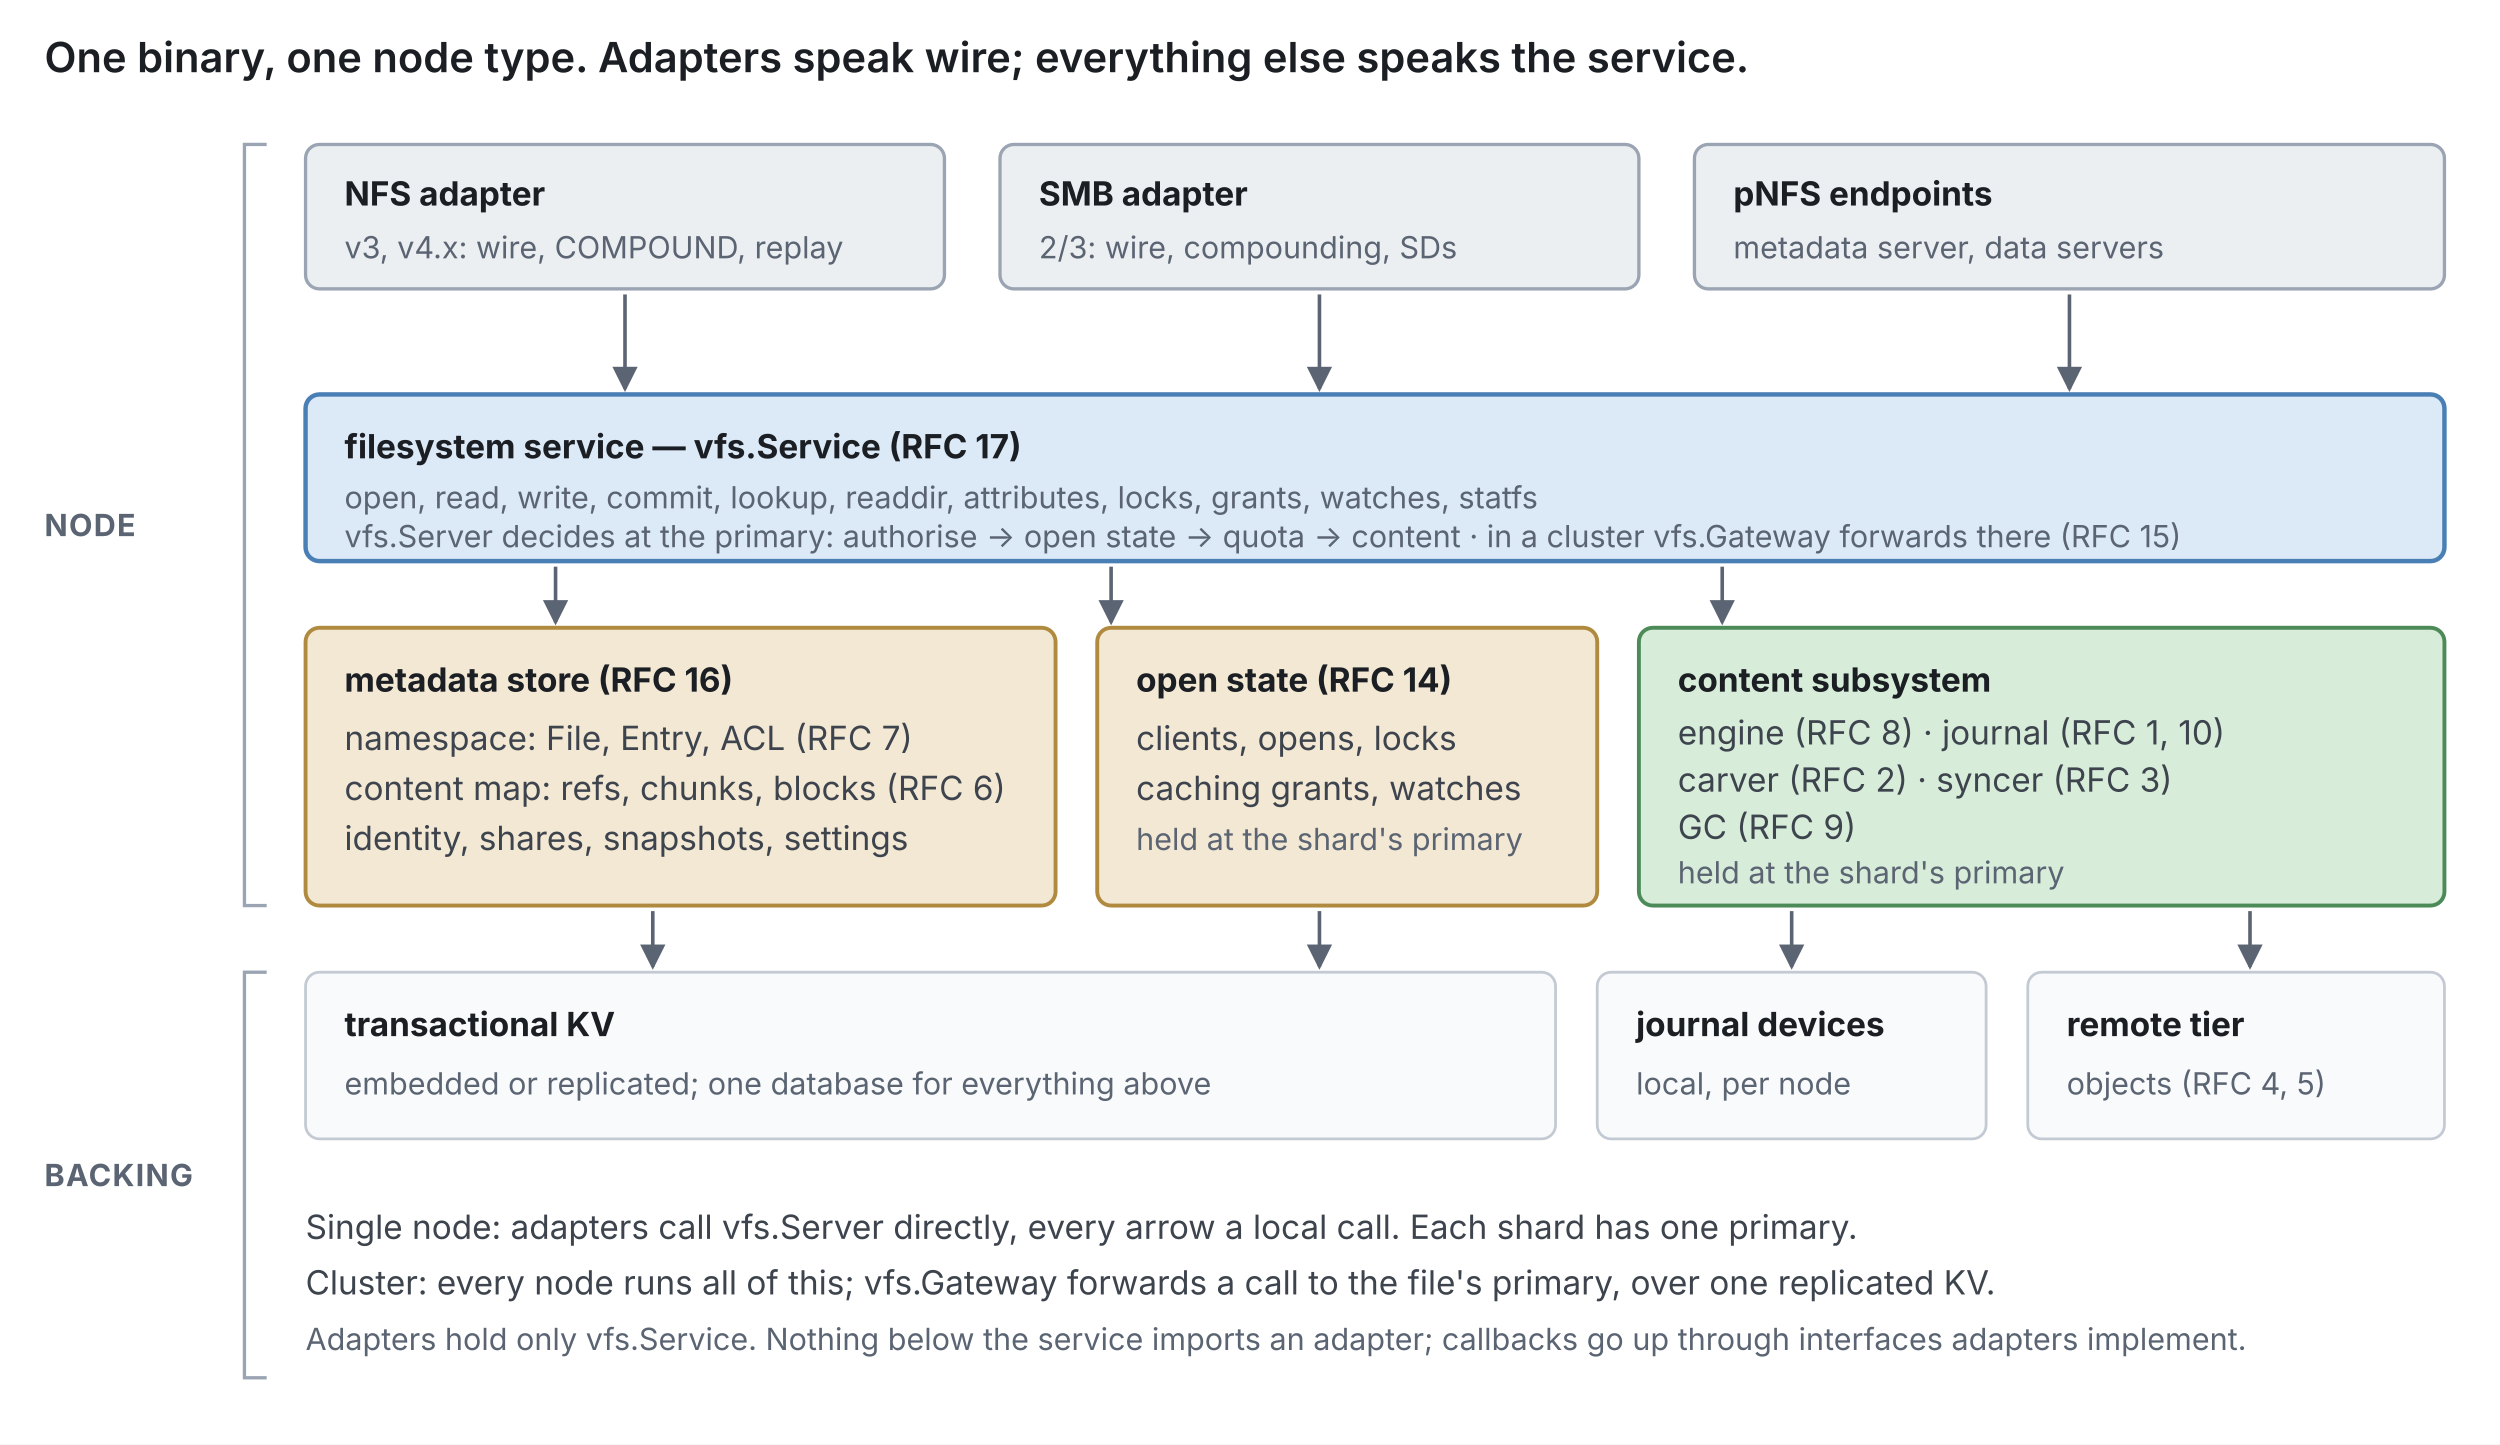
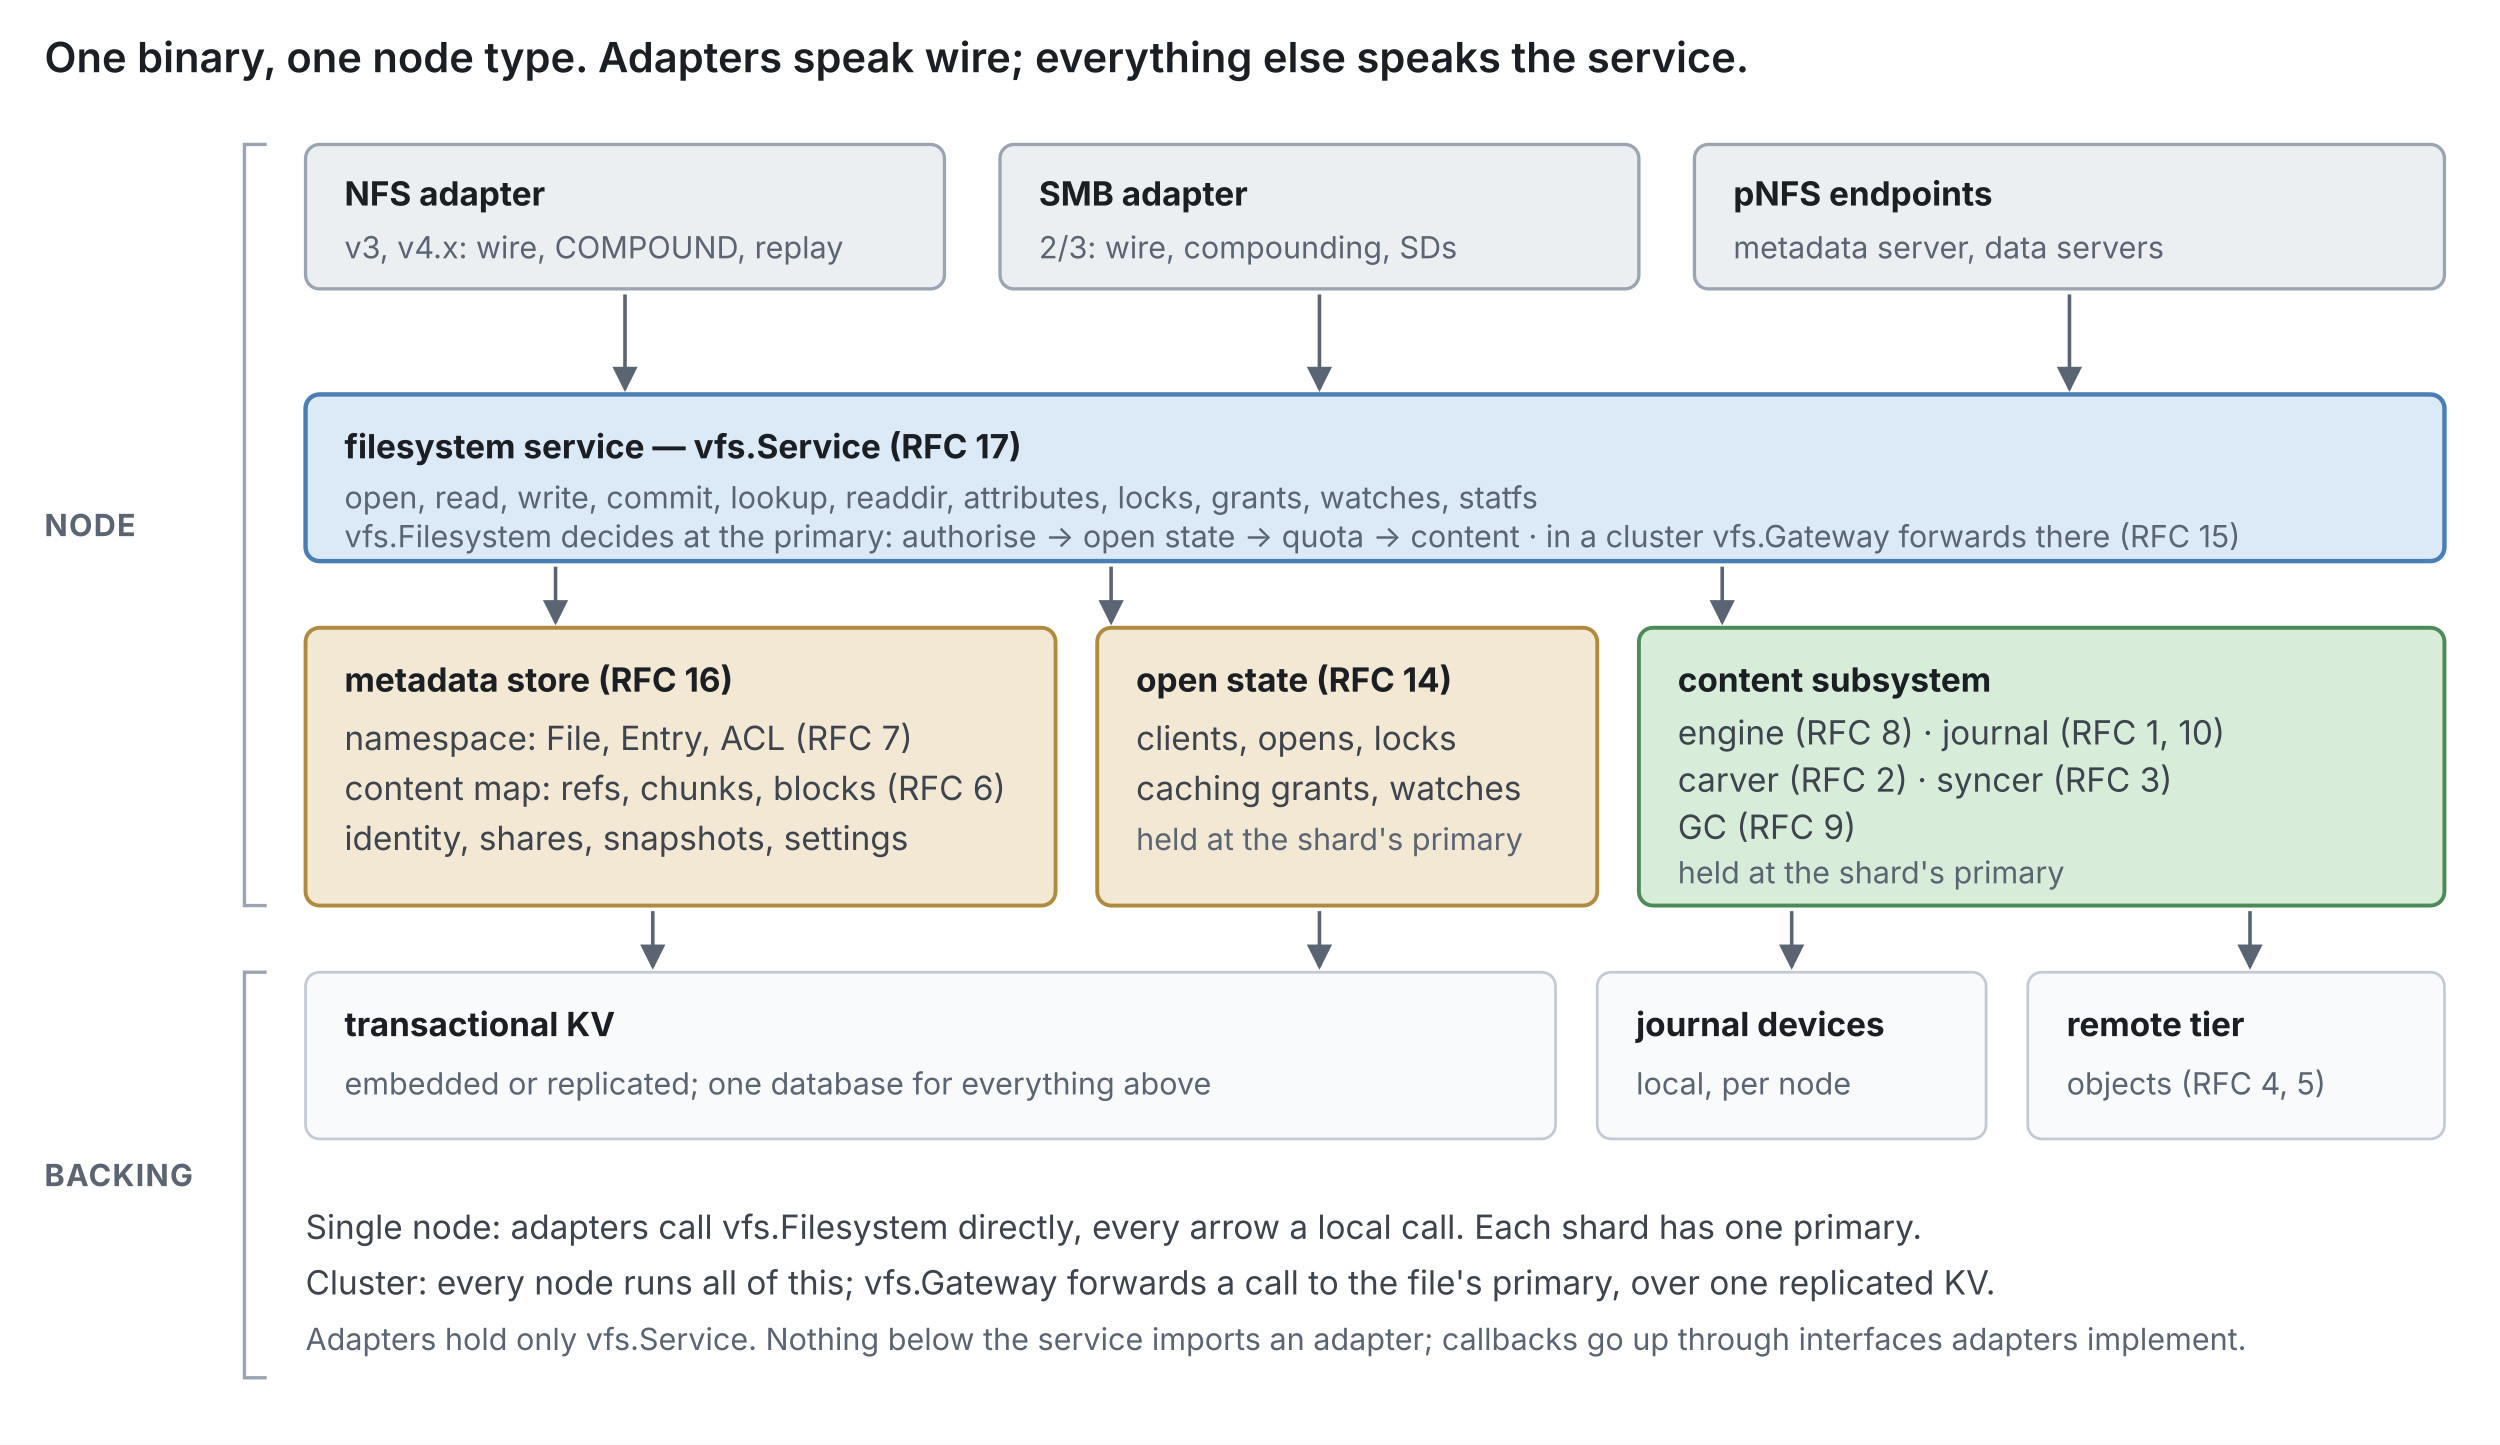
<svg xmlns="http://www.w3.org/2000/svg" viewBox="0 0 900 520" width="900" height="520" font-family="system-ui,-apple-system,Segoe UI,sans-serif">
  <defs>
    <style>
      .t{font-size:15px;font-weight:600;fill:#1b1f24}.h{font-size:12px;font-weight:700;fill:#1b1f24}
      .l{font-size:12px;fill:#3d444d}.s{font-size:11px;fill:#5b6472}
      .m{font-family:ui-monospace,SFMono-Regular,Menlo,monospace;font-size:11px;fill:#1b1f24}
      .ada{fill:#eceff2;stroke:#9aa4b2;stroke-width:1.2}
      .vfs{fill:#dce9f7;stroke:#4a7fb5;stroke-width:1.6}
      .meta{fill:#f3e8d4;stroke:#b08a3e;stroke-width:1.4}
      .data{fill:#d7ecd9;stroke:#4c8a58;stroke-width:1.4}
      .ext{fill:#f9fafb;stroke:#c3cad3;stroke-width:1}
      .role{font-size:11px;font-weight:700;fill:#5b6472;letter-spacing:.04em}
      .arr{stroke:#5b6472;stroke-width:1.3;fill:none;marker-end:url(#a)}
      .brk{stroke:#9aa4b2;stroke-width:1.2;fill:none}
    </style>
    <marker id="a" viewBox="0 0 8 8" refX="7" refY="4" markerWidth="7" markerHeight="7" orient="auto">
      <path d="M0,0 L8,4 L0,8 z" fill="#5b6472" />
    </marker>
  </defs>
  <rect width="900" height="520" fill="#ffffff" />
  <text x="16" y="26" class="t">One binary, one node type. Adapters speak wire; everything else speaks the service.</text>
  <path d="M96,52 L88,52 L88,326 L96,326" class="brk" />
  <text x="16" y="193" class="role">NODE</text>
  <path d="M96,350 L88,350 L88,496 L96,496" class="brk" />
  <text x="16" y="427" class="role">BACKING</text>
  <rect x="110" y="52" width="230" height="52" rx="5" class="ada" />
  <text x="124" y="74" class="h">NFS adapter</text>
  <text x="124" y="93" class="s">v3, v4.x: wire, COMPOUND, replay</text>
  <rect x="360" y="52" width="230" height="52" rx="5" class="ada" />
  <text x="374" y="74" class="h">SMB adapter</text>
  <text x="374" y="93" class="s">2/3: wire, compounding, SDs</text>
  <rect x="610" y="52" width="270" height="52" rx="5" class="ada" />
  <text x="624" y="74" class="h">pNFS endpoints</text>
  <text x="624" y="93" class="s">metadata server, data servers</text>
  <path d="M225,106 L225,140" class="arr" />
  <path d="M475,106 L475,140" class="arr" />
  <path d="M745,106 L745,140" class="arr" />
  <rect x="110" y="142" width="770" height="60" rx="5" class="vfs" />
  <text x="124" y="165" class="h">filesystem service — vfs.Service (RFC 17)</text>
  <text x="124" y="183" class="s">open, read, write, commit, lookup, readdir, attributes, locks, grants, watches, statfs</text>
-   <text x="124" y="197" class="s">vfs.Server decides at the primary: authorise → open state → quota → content · in a cluster vfs.Gateway forwards there (RFC 15)</text>
+   <text x="124" y="197" class="s">vfs.Filesystem decides at the primary: authorise → open state → quota → content · in a cluster vfs.Gateway forwards there (RFC 15)</text>
  <path d="M200,204 L200,224" class="arr" />
  <path d="M400,204 L400,224" class="arr" />
  <path d="M620,204 L620,224" class="arr" />
  <rect x="110" y="226" width="270" height="100" rx="5" class="meta" />
  <text x="124" y="249" class="h">metadata store (RFC 16)</text>
  <text x="124" y="270" class="l">namespace: File, Entry, ACL (RFC 7)</text>
  <text x="124" y="288" class="l">content map: refs, chunks, blocks (RFC 6)</text>
  <text x="124" y="306" class="l">identity, shares, snapshots, settings</text>
  <rect x="395" y="226" width="180" height="100" rx="5" class="meta" />
  <text x="409" y="249" class="h">open state (RFC 14)</text>
  <text x="409" y="270" class="l">clients, opens, locks</text>
  <text x="409" y="288" class="l">caching grants, watches</text>
  <text x="409" y="306" class="s">held at the shard's primary</text>
  <rect x="590" y="226" width="290" height="100" rx="5" class="data" />
  <text x="604" y="249" class="h">content subsystem</text>
  <text x="604" y="268" class="l">engine (RFC 8) · journal (RFC 1, 10)</text>
  <text x="604" y="285" class="l">carver (RFC 2) · syncer (RFC 3)</text>
  <text x="604" y="302" class="l">GC (RFC 9)</text>
  <text x="604" y="318" class="s">held at the shard's primary</text>
  <path d="M235,328 L235,348" class="arr" />
  <path d="M475,328 L475,348" class="arr" />
  <path d="M645,328 L645,348" class="arr" />
  <path d="M810,328 L810,348" class="arr" />
  <rect x="110" y="350" width="450" height="60" rx="5" class="ext" />
  <text x="124" y="373" class="h">transactional KV</text>
  <text x="124" y="394" class="s">embedded or replicated; one database for everything above</text>
  <rect x="575" y="350" width="140" height="60" rx="5" class="ext" />
  <text x="589" y="373" class="h">journal devices</text>
  <text x="589" y="394" class="s">local, per node</text>
  <rect x="730" y="350" width="150" height="60" rx="5" class="ext" />
  <text x="744" y="373" class="h">remote tier</text>
  <text x="744" y="394" class="s">objects (RFC 4, 5)</text>
-   <text x="110" y="446" class="l">Single node: adapters call vfs.Server directly, every arrow a local call. Each shard has one primary.</text>
+   <text x="110" y="446" class="l">Single node: adapters call vfs.Filesystem directly, every arrow a local call. Each shard has one primary.</text>
  <text x="110" y="466" class="l">Cluster: every node runs all of this; vfs.Gateway forwards a call to the file's primary, over one replicated KV.</text>
  <text x="110" y="486" class="s">Adapters hold only vfs.Service. Nothing below the service imports an adapter; callbacks go up through interfaces adapters implement.</text>
</svg>
